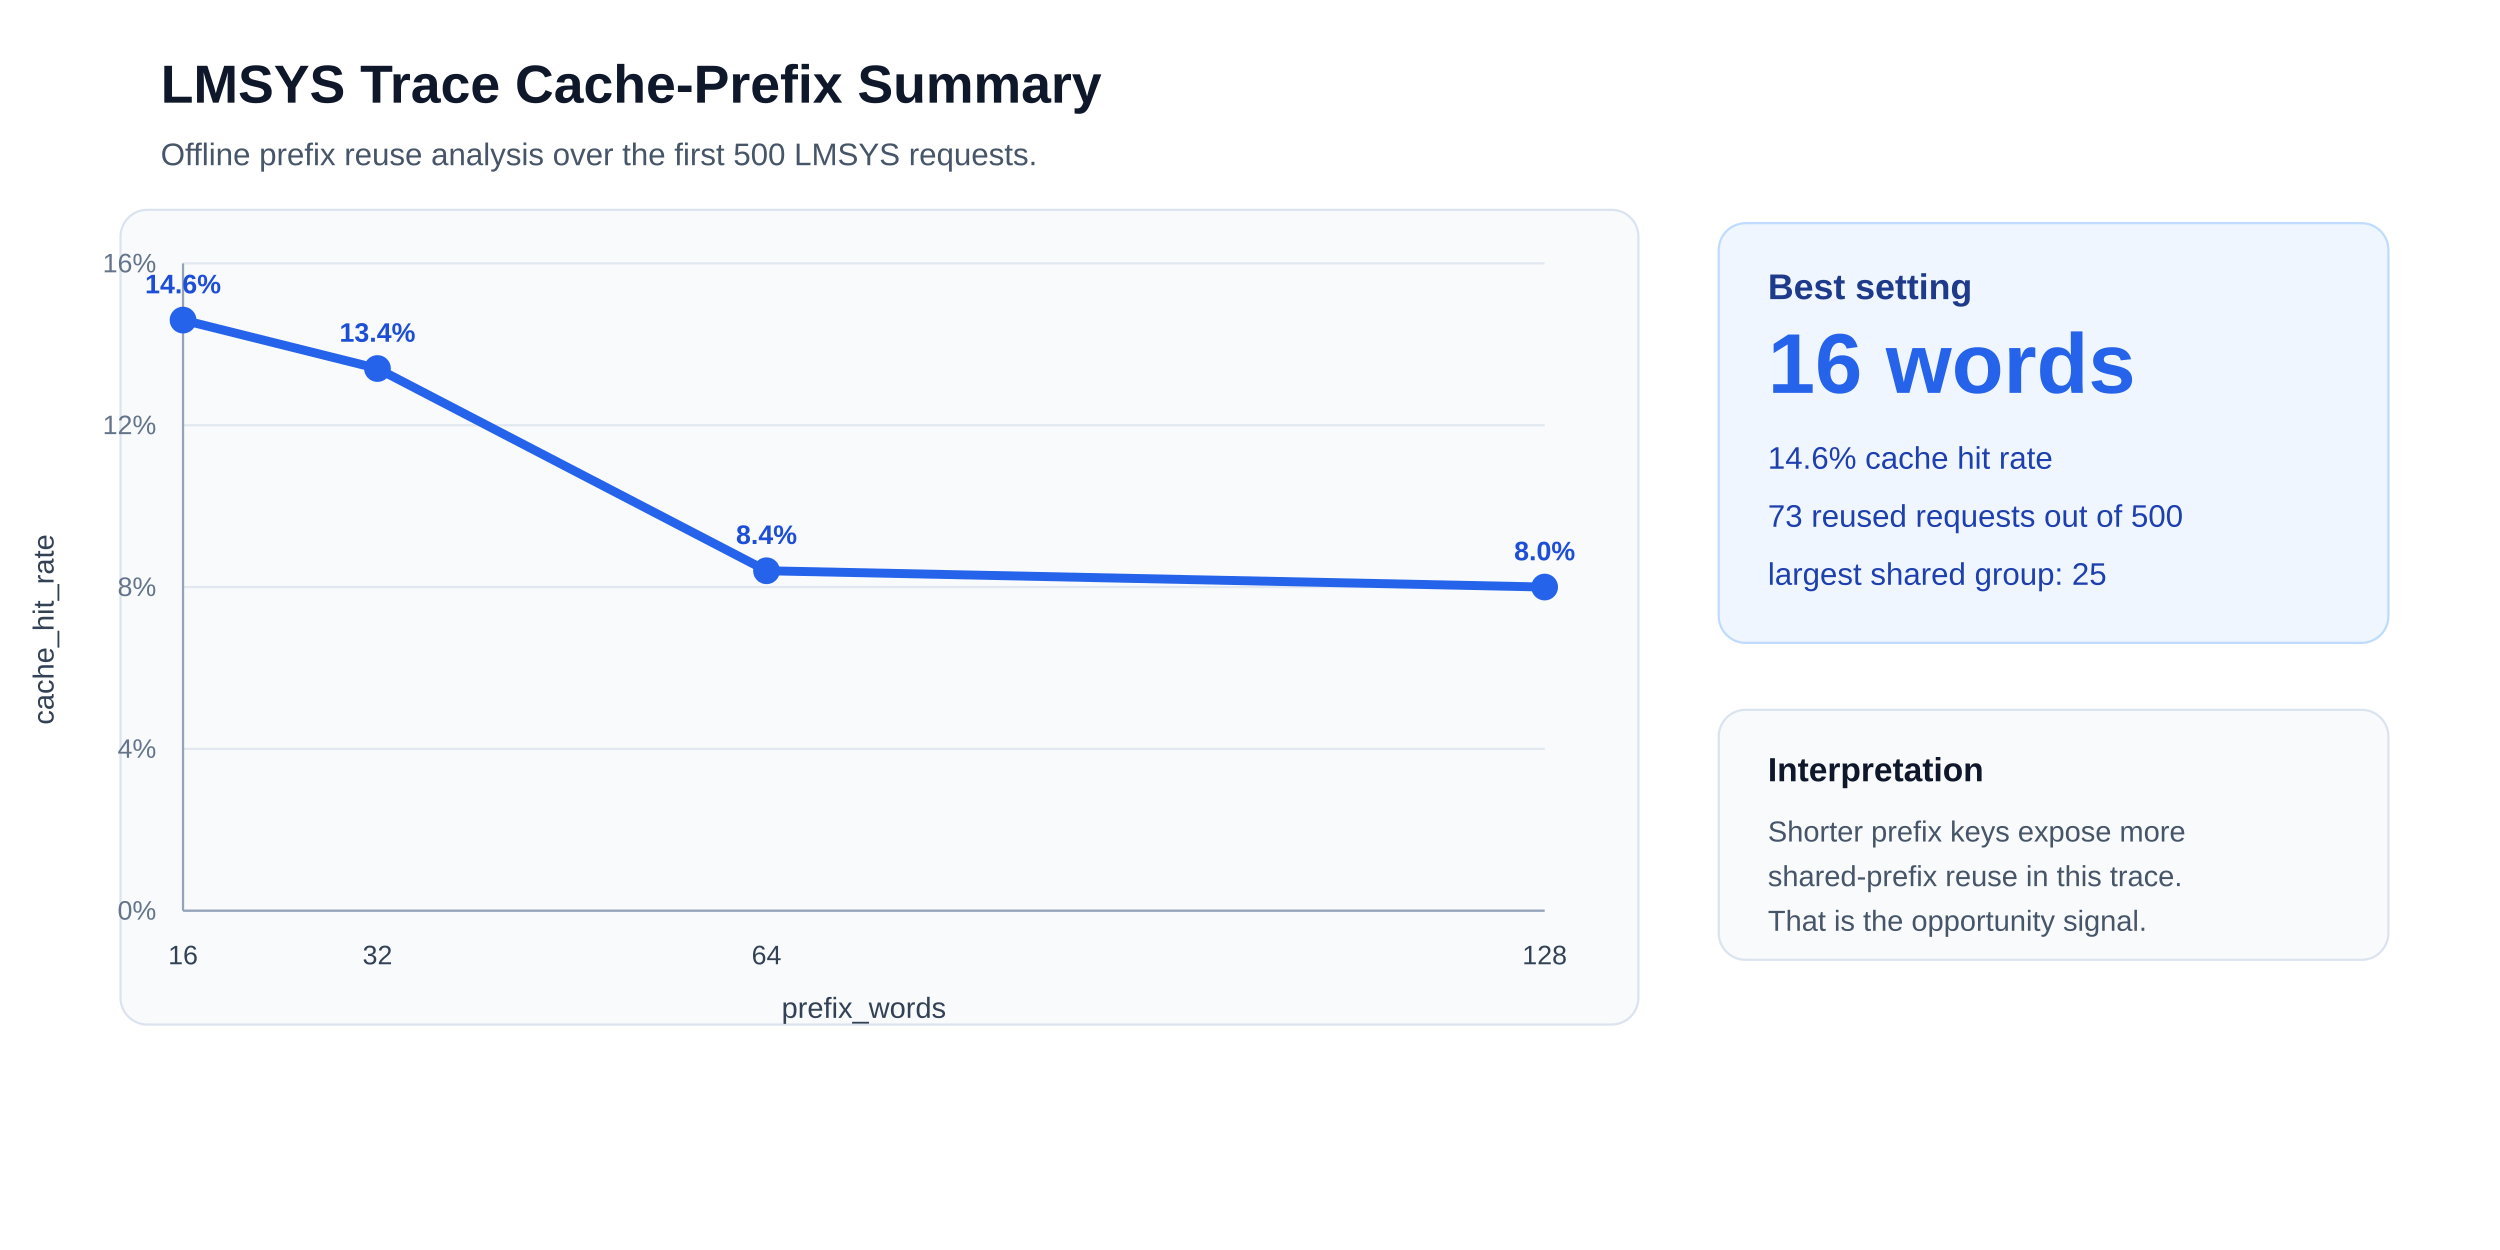
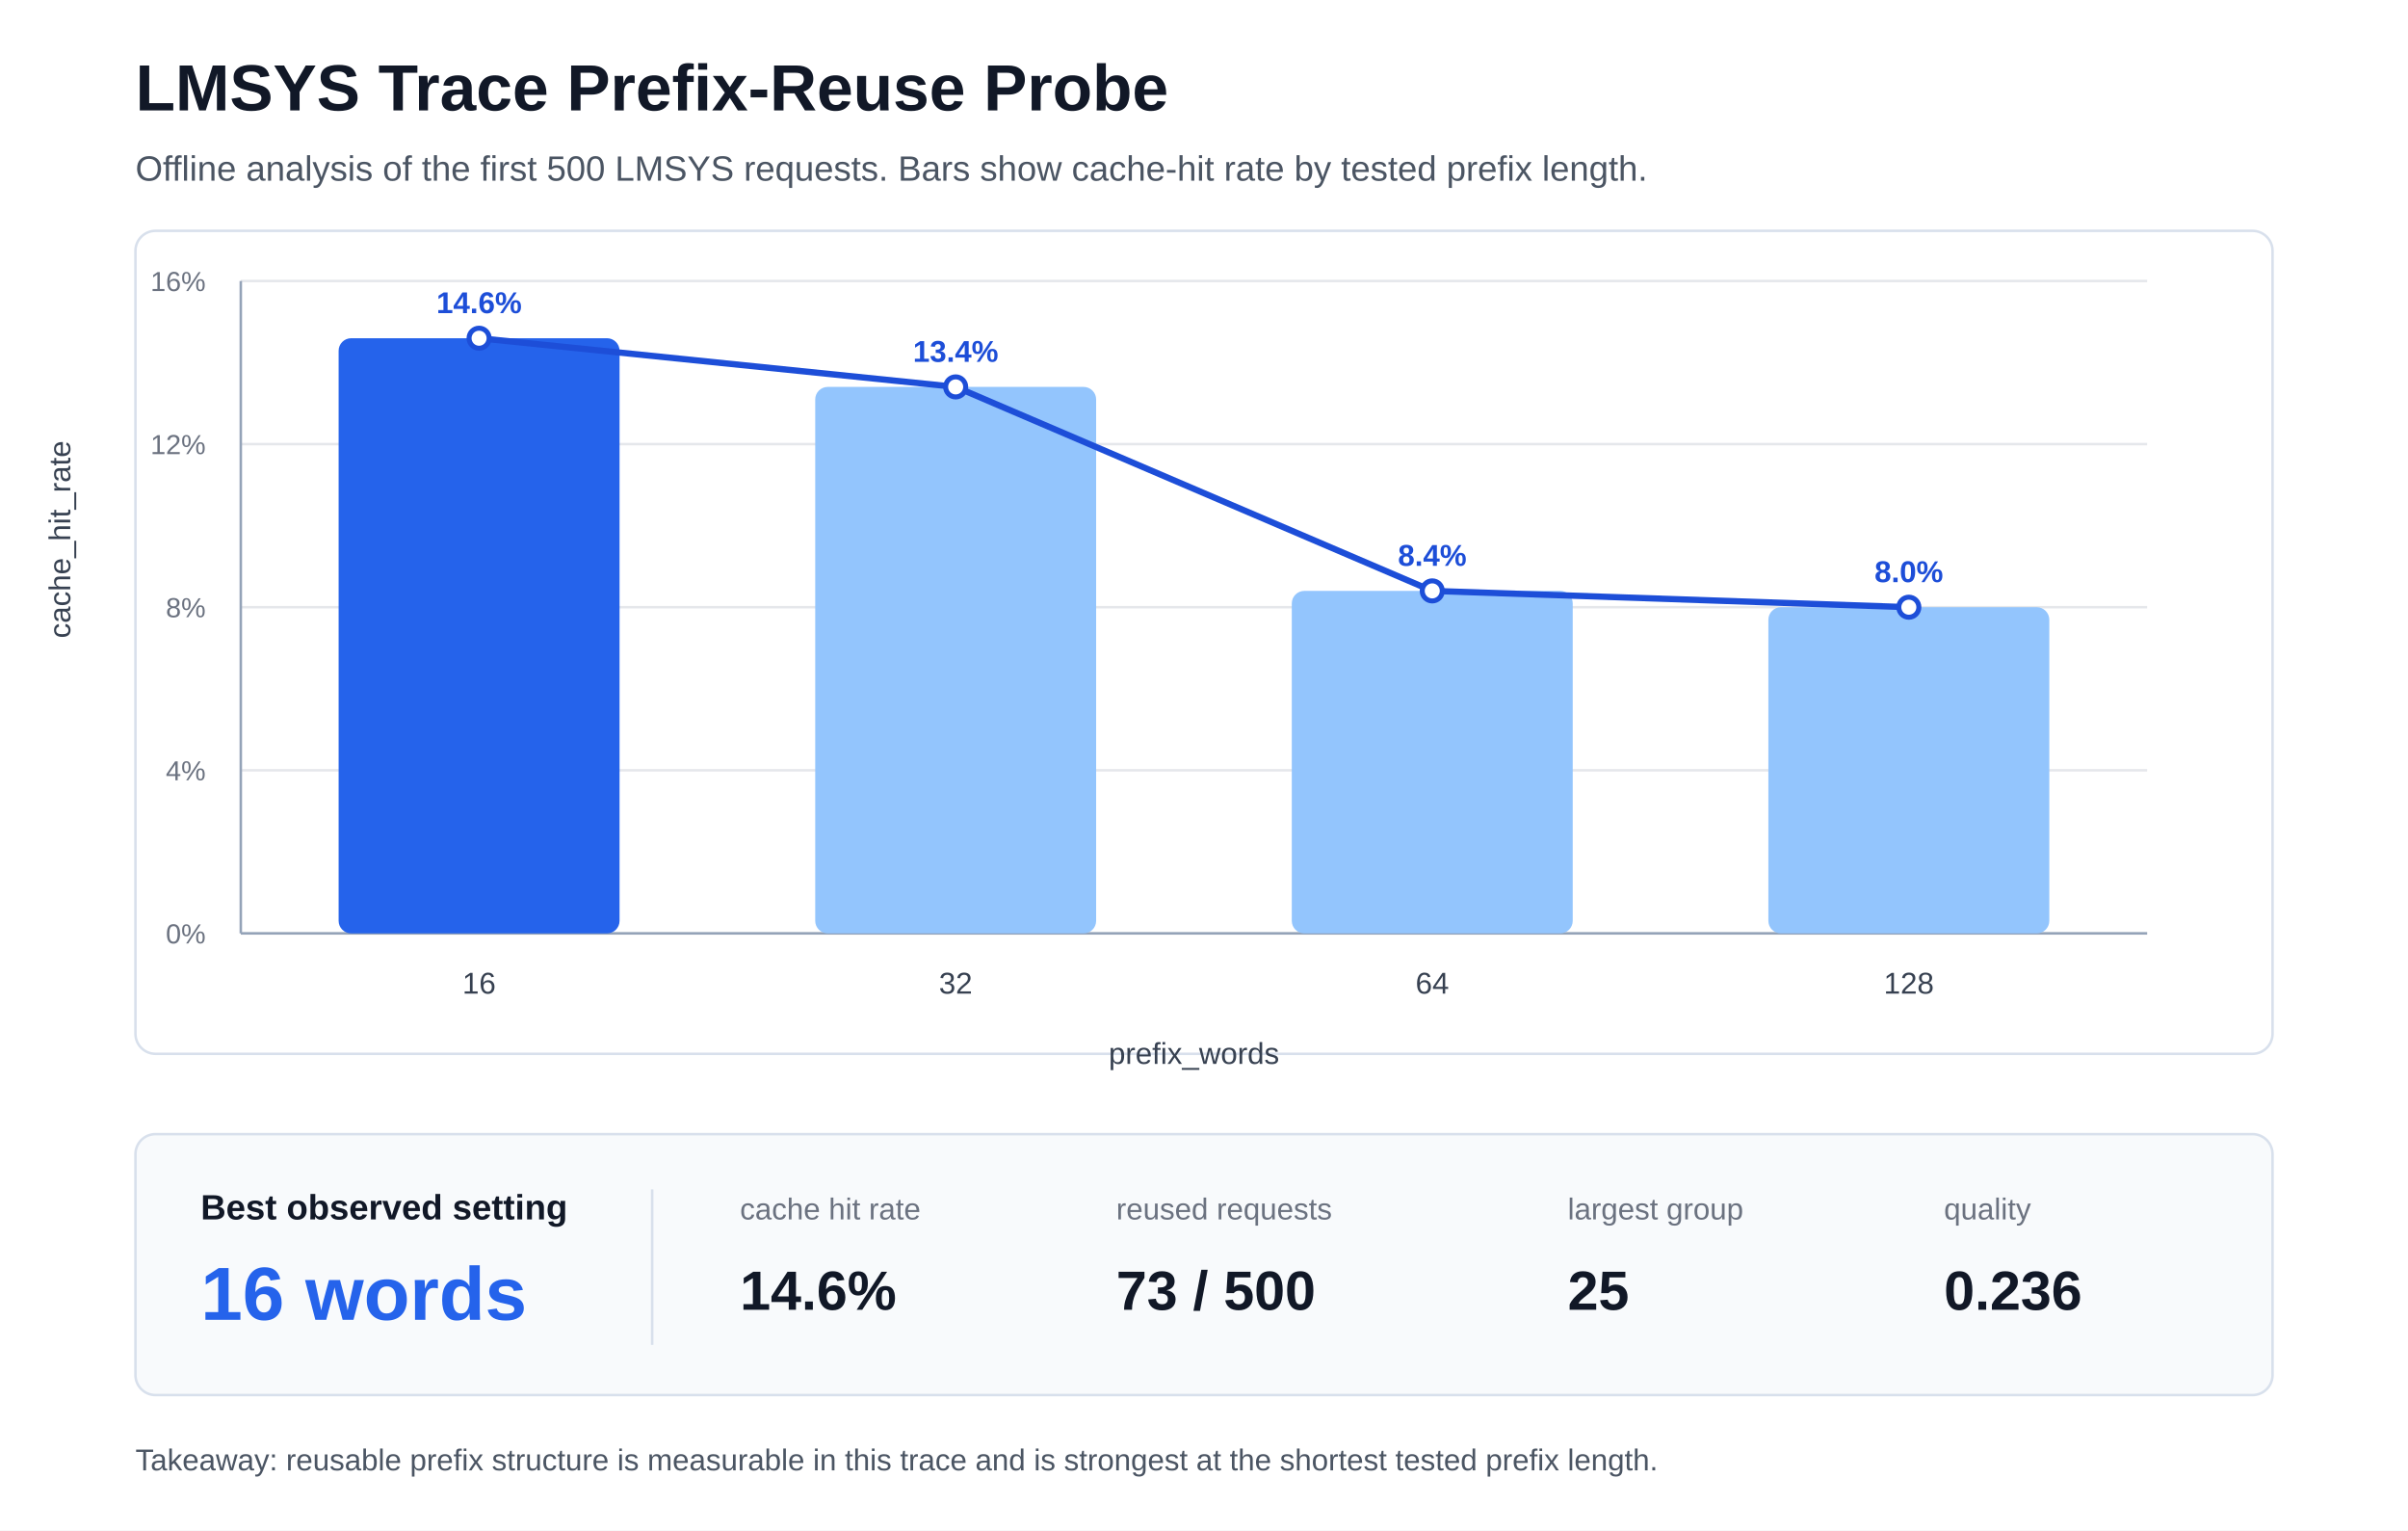
- <svg xmlns="http://www.w3.org/2000/svg" width="1120" height="560" viewBox="0 0 1120 560">
+ <svg xmlns="http://www.w3.org/2000/svg" width="960" height="610" viewBox="0 0 960 610">
  <rect width="100%" height="100%" fill="#ffffff" />
-   <text x="72" y="46" font-family="Arial, sans-serif" font-size="24" font-weight="700" fill="#0f172a">LMSYS Trace Cache-Prefix Summary</text>
-   <text x="72" y="74" font-family="Arial, sans-serif" font-size="14" fill="#475569">Offline prefix reuse analysis over the first 500 LMSYS requests.</text>
-   <rect x="54" y="94" width="680" height="365" rx="12" fill="#f8fafc" stroke="#dbe3ef" />
-   <line x1="82" y1="408.0" x2="692" y2="408.0" stroke="#e2e8f0" />
-   <text x="70" y="412.0" text-anchor="end" font-family="Arial, sans-serif" font-size="12" fill="#64748b">0%</text>
-   <line x1="82" y1="335.5" x2="692" y2="335.5" stroke="#e2e8f0" />
-   <text x="70" y="339.5" text-anchor="end" font-family="Arial, sans-serif" font-size="12" fill="#64748b">4%</text>
-   <line x1="82" y1="263.0" x2="692" y2="263.0" stroke="#e2e8f0" />
-   <text x="70" y="267.0" text-anchor="end" font-family="Arial, sans-serif" font-size="12" fill="#64748b">8%</text>
-   <line x1="82" y1="190.5" x2="692" y2="190.5" stroke="#e2e8f0" />
-   <text x="70" y="194.5" text-anchor="end" font-family="Arial, sans-serif" font-size="12" fill="#64748b">12%</text>
-   <line x1="82" y1="118.0" x2="692" y2="118.0" stroke="#e2e8f0" />
-   <text x="70" y="122.0" text-anchor="end" font-family="Arial, sans-serif" font-size="12" fill="#64748b">16%</text>
-   <line x1="82" y1="408" x2="692" y2="408" stroke="#94a3b8" />
-   <line x1="82" y1="118" x2="82" y2="408" stroke="#94a3b8" />
-   <text x="82.0" y="432" text-anchor="middle" font-family="Arial, sans-serif" font-size="12" fill="#334155">16</text>
-   <text x="169.1" y="432" text-anchor="middle" font-family="Arial, sans-serif" font-size="12" fill="#334155">32</text>
-   <text x="343.4" y="432" text-anchor="middle" font-family="Arial, sans-serif" font-size="12" fill="#334155">64</text>
-   <text x="692.0" y="432" text-anchor="middle" font-family="Arial, sans-serif" font-size="12" fill="#334155">128</text>
-   <polyline points="82.0,143.4 169.1,165.1 343.4,255.7 692.0,263.0" fill="none" stroke="#2563eb" stroke-width="4" />
-   <circle cx="82.0" cy="143.4" r="6" fill="#2563eb" />
-   <text x="82.0" y="131.4" text-anchor="middle" font-family="Arial, sans-serif" font-size="12" font-weight="700" fill="#1d4ed8">14.6%</text>
-   <circle cx="169.1" cy="165.1" r="6" fill="#2563eb" />
-   <text x="169.1" y="153.1" text-anchor="middle" font-family="Arial, sans-serif" font-size="12" font-weight="700" fill="#1d4ed8">13.4%</text>
-   <circle cx="343.4" cy="255.7" r="6" fill="#2563eb" />
-   <text x="343.4" y="243.7" text-anchor="middle" font-family="Arial, sans-serif" font-size="12" font-weight="700" fill="#1d4ed8">8.4%</text>
-   <circle cx="692.0" cy="263.0" r="6" fill="#2563eb" />
-   <text x="692.0" y="251.0" text-anchor="middle" font-family="Arial, sans-serif" font-size="12" font-weight="700" fill="#1d4ed8">8.0%</text>
-   <text x="387.0" y="456" text-anchor="middle" font-family="Arial, sans-serif" font-size="13" fill="#334155">prefix_words</text>
-   <text x="24" y="282" transform="rotate(-90 24 282)" text-anchor="middle" font-family="Arial, sans-serif" font-size="13" fill="#334155">cache_hit_rate</text>
-   <rect x="770" y="100" width="300" height="188" rx="12" fill="#eff6ff" stroke="#bfdbfe" />
-   <text x="792" y="134" font-family="Arial, sans-serif" font-size="16" font-weight="700" fill="#1e3a8a">Best setting</text>
-   <text x="792" y="176" font-family="Arial, sans-serif" font-size="38" font-weight="800" fill="#2563eb">16 words</text>
-   <text x="792" y="210" font-family="Arial, sans-serif" font-size="14" fill="#1e40af">14.6% cache hit rate</text>
-   <text x="792" y="236" font-family="Arial, sans-serif" font-size="14" fill="#1e40af">73 reused requests out of 500</text>
-   <text x="792" y="262" font-family="Arial, sans-serif" font-size="14" fill="#1e40af">largest shared group: 25</text>
-   <rect x="770" y="318" width="300" height="112" rx="12" fill="#f8fafc" stroke="#dbe3ef" />
-   <text x="792" y="350" font-family="Arial, sans-serif" font-size="15" font-weight="700" fill="#0f172a">Interpretation</text>
-   <text x="792" y="377" font-family="Arial, sans-serif" font-size="13" fill="#475569">Shorter prefix keys expose more</text>
-   <text x="792" y="397" font-family="Arial, sans-serif" font-size="13" fill="#475569">shared-prefix reuse in this trace.</text>
-   <text x="792" y="417" font-family="Arial, sans-serif" font-size="13" fill="#475569">That is the opportunity signal.</text>
+   <text x="54" y="44" font-family="Arial, sans-serif" font-size="26" font-weight="700" fill="#111827">LMSYS Trace Prefix-Reuse Probe</text>
+   <text x="54" y="72" font-family="Arial, sans-serif" font-size="14" fill="#4b5563">Offline analysis of the first 500 LMSYS requests. Bars show cache-hit rate by tested prefix length.</text>
+   <rect x="54" y="92" width="852" height="328" rx="8" fill="#ffffff" stroke="#d8e0ec" />
+   <line x1="96" y1="372.0" x2="856" y2="372.0" stroke="#e5e7eb" />
+   <text x="82" y="376.0" text-anchor="end" font-family="Arial, sans-serif" font-size="11" fill="#6b7280">0%</text>
+   <line x1="96" y1="307.0" x2="856" y2="307.0" stroke="#e5e7eb" />
+   <text x="82" y="311.0" text-anchor="end" font-family="Arial, sans-serif" font-size="11" fill="#6b7280">4%</text>
+   <line x1="96" y1="242.0" x2="856" y2="242.0" stroke="#e5e7eb" />
+   <text x="82" y="246.0" text-anchor="end" font-family="Arial, sans-serif" font-size="11" fill="#6b7280">8%</text>
+   <line x1="96" y1="177.0" x2="856" y2="177.0" stroke="#e5e7eb" />
+   <text x="82" y="181.0" text-anchor="end" font-family="Arial, sans-serif" font-size="11" fill="#6b7280">12%</text>
+   <line x1="96" y1="112.0" x2="856" y2="112.0" stroke="#e5e7eb" />
+   <text x="82" y="116.0" text-anchor="end" font-family="Arial, sans-serif" font-size="11" fill="#6b7280">16%</text>
+   <line x1="96" y1="372" x2="856" y2="372" stroke="#94a3b8" />
+   <line x1="96" y1="112" x2="96" y2="372" stroke="#94a3b8" />
+   <rect x="135.0" y="134.8" width="112" height="237.2" rx="5" fill="#2563eb" />
+   <text x="191.0" y="124.8" text-anchor="middle" font-family="Arial, sans-serif" font-size="12" font-weight="700" fill="#1d4ed8">14.6%</text>
+   <text x="191.0" y="396" text-anchor="middle" font-family="Arial, sans-serif" font-size="12" fill="#374151">16</text>
+   <rect x="325.0" y="154.2" width="112" height="217.8" rx="5" fill="#93c5fd" />
+   <text x="381.0" y="144.2" text-anchor="middle" font-family="Arial, sans-serif" font-size="12" font-weight="700" fill="#1d4ed8">13.4%</text>
+   <text x="381.0" y="396" text-anchor="middle" font-family="Arial, sans-serif" font-size="12" fill="#374151">32</text>
+   <rect x="515.0" y="235.5" width="112" height="136.5" rx="5" fill="#93c5fd" />
+   <text x="571.0" y="225.5" text-anchor="middle" font-family="Arial, sans-serif" font-size="12" font-weight="700" fill="#1d4ed8">8.4%</text>
+   <text x="571.0" y="396" text-anchor="middle" font-family="Arial, sans-serif" font-size="12" fill="#374151">64</text>
+   <rect x="705.0" y="242.0" width="112" height="130.0" rx="5" fill="#93c5fd" />
+   <text x="761.0" y="232.0" text-anchor="middle" font-family="Arial, sans-serif" font-size="12" font-weight="700" fill="#1d4ed8">8.0%</text>
+   <text x="761.0" y="396" text-anchor="middle" font-family="Arial, sans-serif" font-size="12" fill="#374151">128</text>
+   <polyline points="191.0,134.8 381.0,154.2 571.0,235.5 761.0,242.0" fill="none" stroke="#1d4ed8" stroke-width="2.5" />
+   <circle cx="191.0" cy="134.8" r="4" fill="#ffffff" stroke="#1d4ed8" stroke-width="2" />
+   <circle cx="381.0" cy="154.2" r="4" fill="#ffffff" stroke="#1d4ed8" stroke-width="2" />
+   <circle cx="571.0" cy="235.5" r="4" fill="#ffffff" stroke="#1d4ed8" stroke-width="2" />
+   <circle cx="761.0" cy="242.0" r="4" fill="#ffffff" stroke="#1d4ed8" stroke-width="2" />
+   <text x="476.0" y="424" text-anchor="middle" font-family="Arial, sans-serif" font-size="12" fill="#374151">prefix_words</text>
+   <text x="28" y="215" transform="rotate(-90 28 215)" text-anchor="middle" font-family="Arial, sans-serif" font-size="12" fill="#374151">cache_hit_rate</text>
+   <rect x="54" y="452" width="852" height="104" rx="8" fill="#f8fafc" stroke="#d8e0ec" />
+   <text x="80" y="486" font-family="Arial, sans-serif" font-size="14" font-weight="700" fill="#111827">Best observed setting</text>
+   <text x="80" y="526" font-family="Arial, sans-serif" font-size="30" font-weight="800" fill="#2563eb">16 words</text>
+   <line x1="260" y1="474" x2="260" y2="536" stroke="#d8e0ec" />
+   <text x="295" y="486" font-family="Arial, sans-serif" font-size="12" fill="#6b7280">cache hit rate</text>
+   <text x="295" y="522" font-family="Arial, sans-serif" font-size="22" font-weight="700" fill="#111827">14.6%</text>
+   <text x="445" y="486" font-family="Arial, sans-serif" font-size="12" fill="#6b7280">reused requests</text>
+   <text x="445" y="522" font-family="Arial, sans-serif" font-size="22" font-weight="700" fill="#111827">73 / 500</text>
+   <text x="625" y="486" font-family="Arial, sans-serif" font-size="12" fill="#6b7280">largest group</text>
+   <text x="625" y="522" font-family="Arial, sans-serif" font-size="22" font-weight="700" fill="#111827">25</text>
+   <text x="775" y="486" font-family="Arial, sans-serif" font-size="12" fill="#6b7280">quality</text>
+   <text x="775" y="522" font-family="Arial, sans-serif" font-size="22" font-weight="700" fill="#111827">0.236</text>
+   <text x="54" y="586" font-family="Arial, sans-serif" font-size="12" fill="#4b5563">Takeaway: reusable prefix structure is measurable in this trace and is strongest at the shortest tested prefix length.</text>
</svg>
